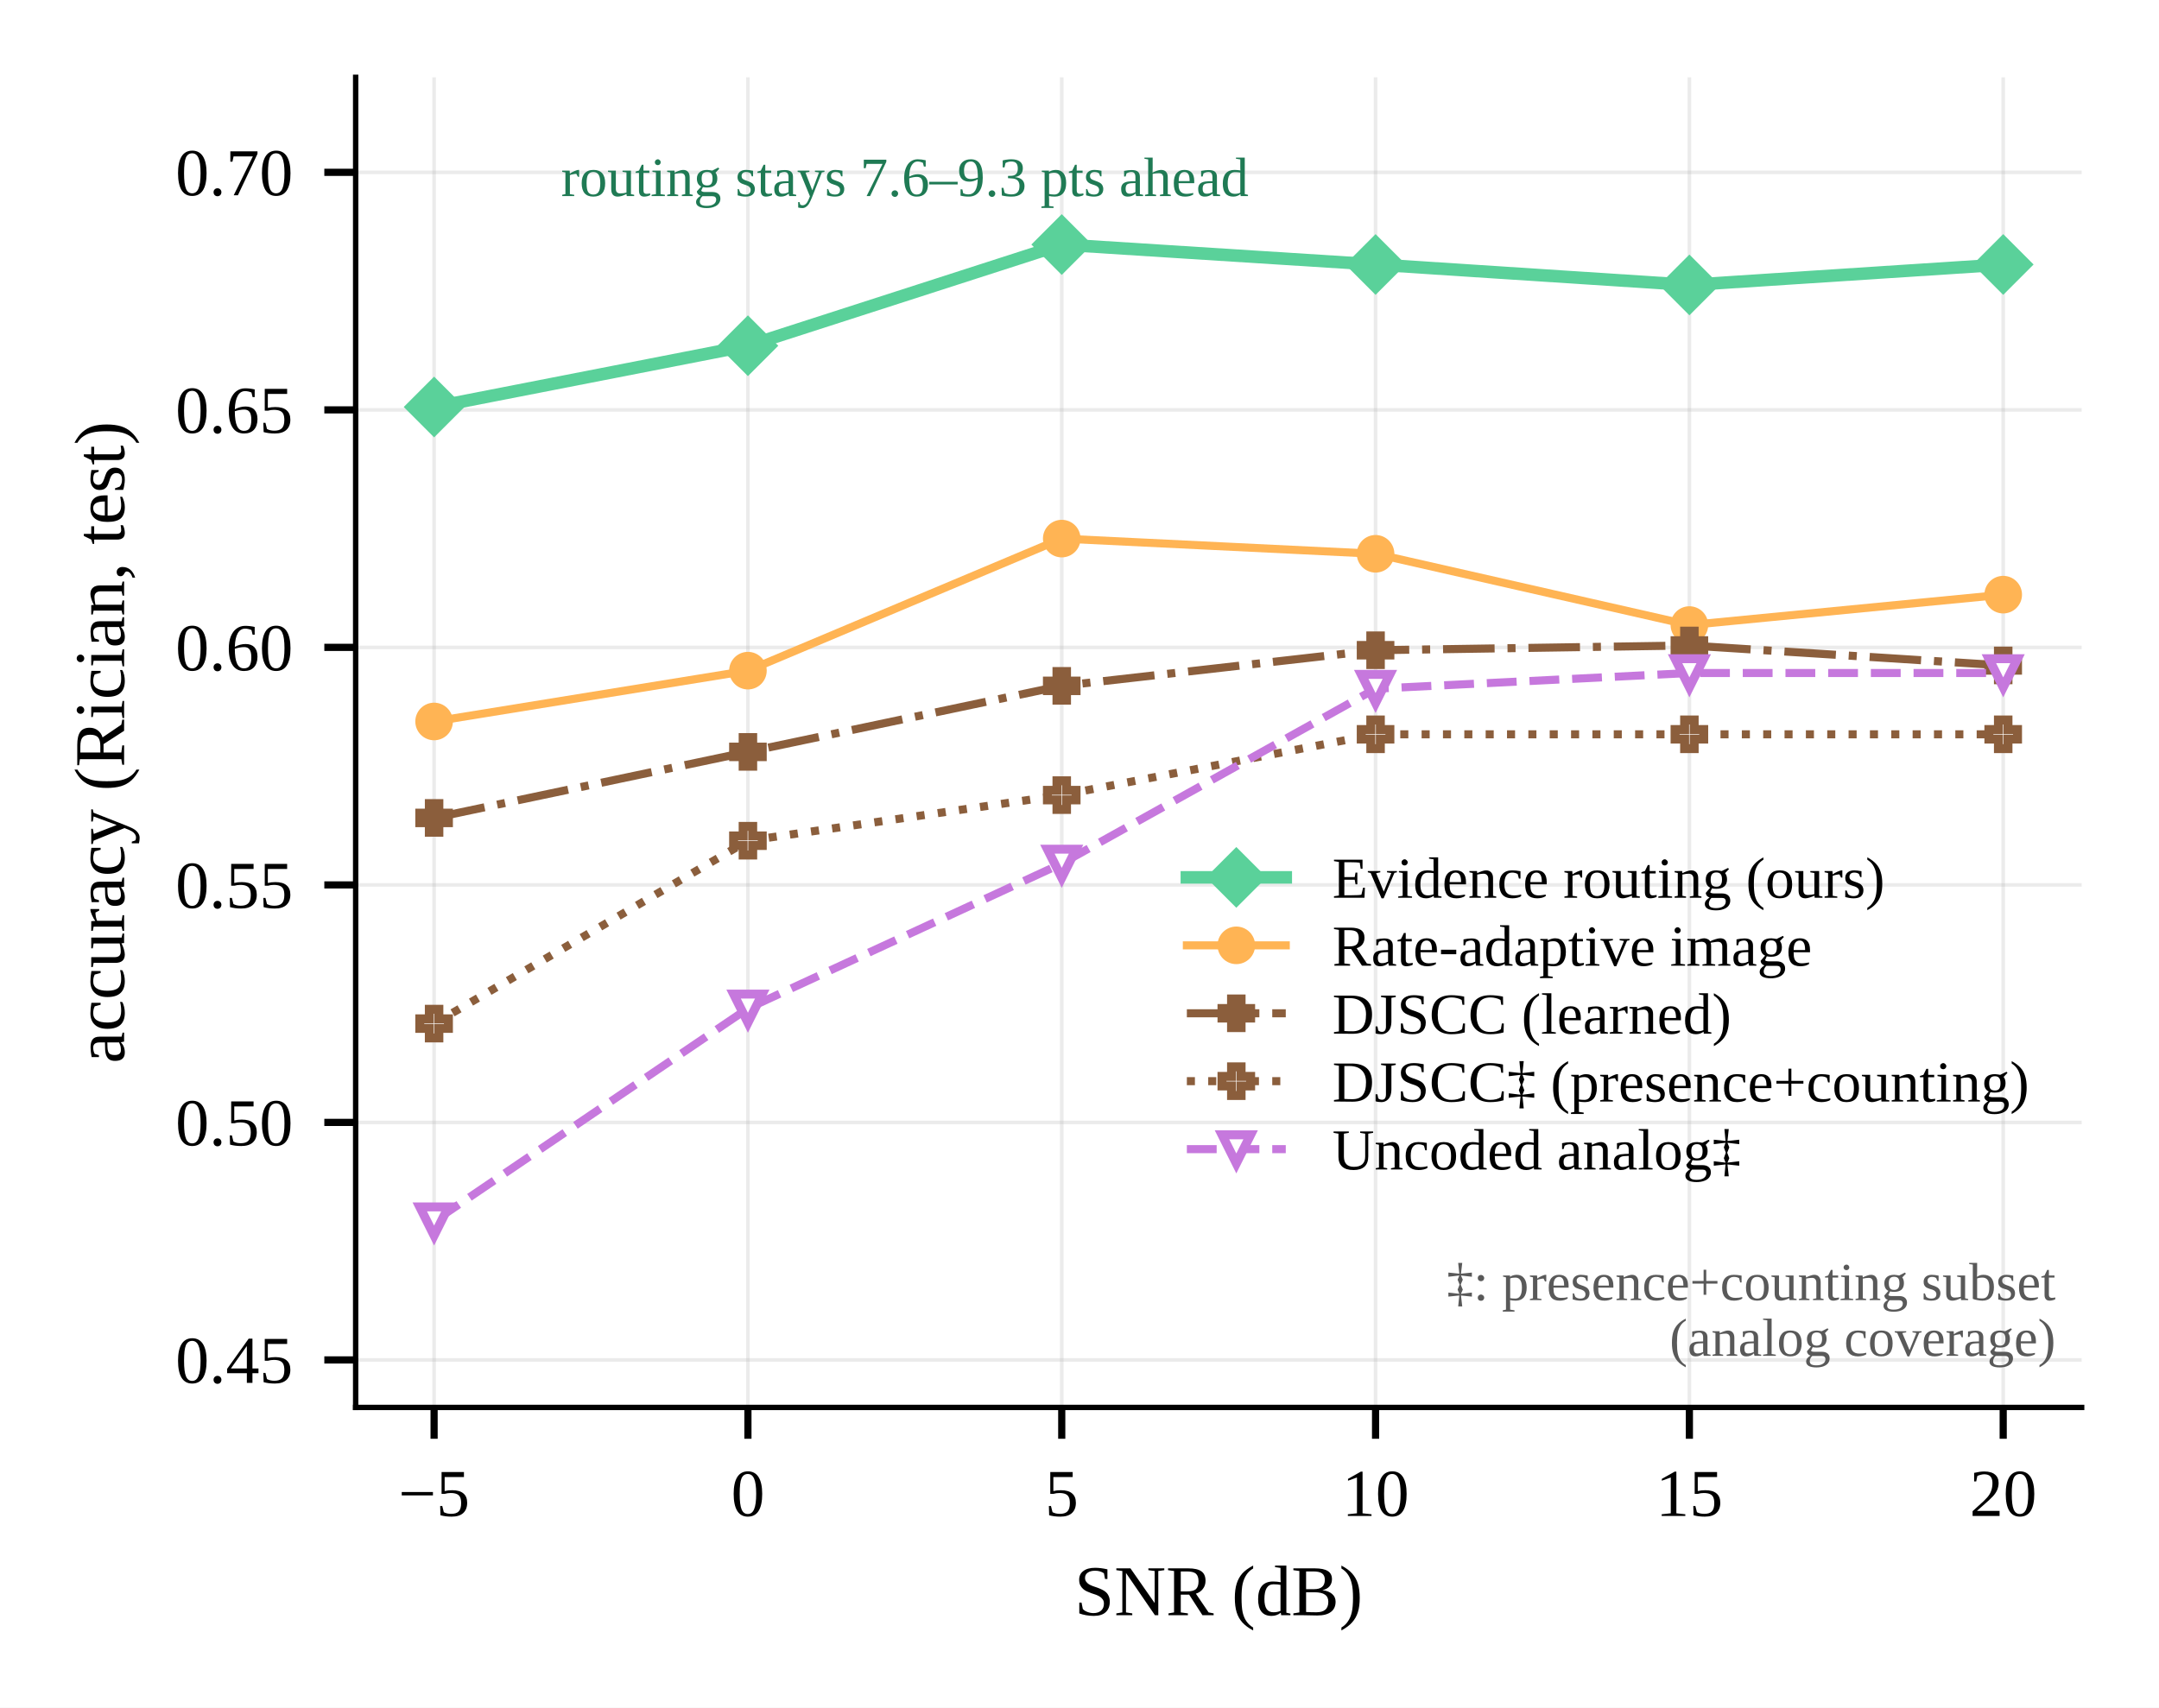
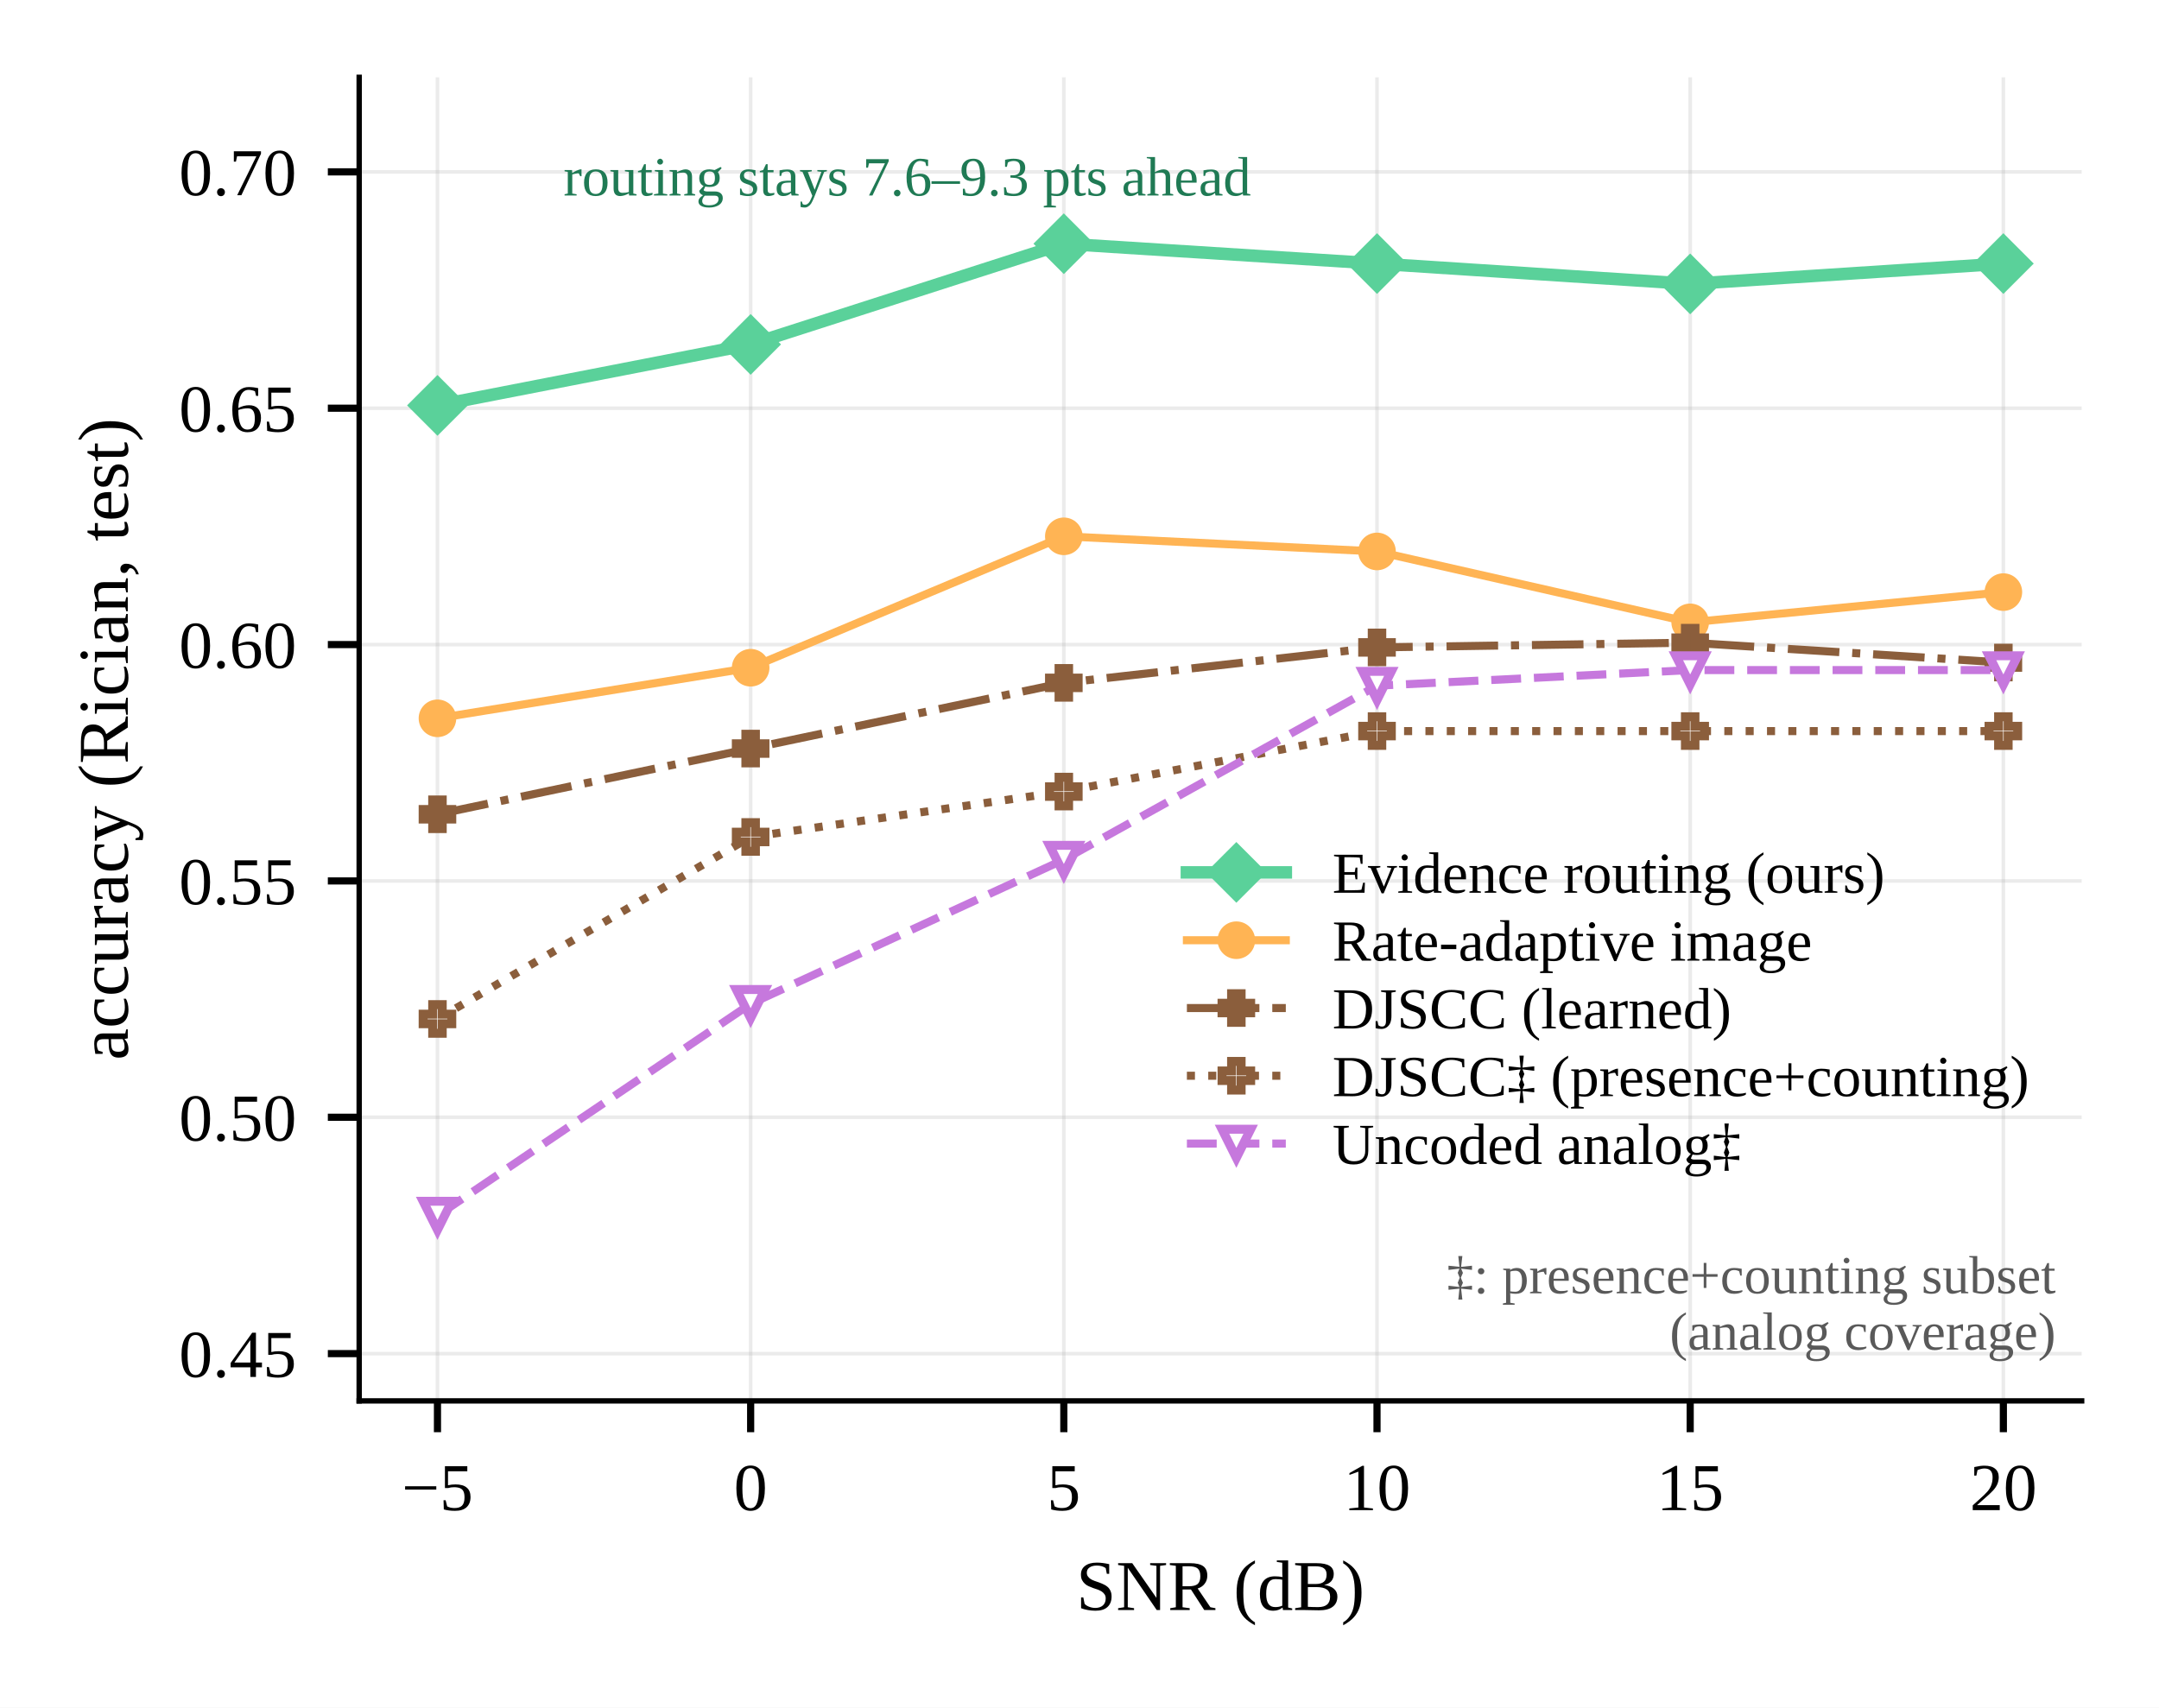
<svg xmlns="http://www.w3.org/2000/svg" xmlns:xlink="http://www.w3.org/1999/xlink" width="241.2pt" height="190.8pt" viewBox="0 0 241.2 190.8" version="1.1">
  <defs>
    <style type="text/css">*{stroke-linejoin: round; stroke-linecap: butt}</style>
  </defs>
  <g id="figure_1">
    <g id="patch_1">
      <path d="M 0 190.8  L 241.2 190.8  L 241.2 0  L 0 0  z " style="fill: #ffffff" />
    </g>
    <g id="axes_1">
      <g id="patch_2">
-         <path d="M 39.733 157.255  L 232.56 157.255  L 232.56 8.64  L 39.733 8.64  z " style="fill: #ffffff" />
+         <path d="M 40.126 156.524  L 232.56 156.524  L 232.56 8.64  L 40.126 8.64  z " style="fill: #ffffff" />
      </g>
      <g id="matplotlib.axis_1">
        <g id="xtick_1">
          <g id="line2d_1">
-             <path d="M 48.497 157.255  L 48.497 8.64  " clip-path="url(#p2ede93a2b5)" style="fill: none; stroke: #b0b0b0; stroke-opacity: 0.25; stroke-width: 0.4; stroke-linecap: square" />
+             <path d="M 48.873 156.524  L 48.873 8.64  " clip-path="url(#p63c797fa7b)" style="fill: none; stroke: #b0b0b0; stroke-opacity: 0.25; stroke-width: 0.4; stroke-linecap: square" />
          </g>
          <g id="line2d_2">
            <defs>
-               <path id="mf03b93281c" d="M 0 0  L 0 3.5  " style="stroke: #000000; stroke-width: 0.8" />
+               <path id="m4fdbfe7704" d="M 0 0  L 0 3.5  " style="stroke: #000000; stroke-width: 0.8" />
            </defs>
            <g>
-               <use xlink:href="#mf03b93281c" x="48.497" y="157.255" style="stroke: #000000; stroke-width: 0.8" />
+               <use xlink:href="#m4fdbfe7704" x="48.873" y="156.524" style="stroke: #000000; stroke-width: 0.8" />
            </g>
          </g>
          <g id="text_1">
-             <text style="font-size: 7.5px; font-family: 'Times New Roman', 'Nimbus Roman', 'Liberation Serif', 'STIXGeneral', 'DejaVu Serif', serif; text-anchor: middle" x="48.497" y="169.377" transform="rotate(-0 48.49739 169.3773)">−5</text>
+             <text style="font-size: 7.5px; font-family: 'Times New Roman', 'Nimbus Roman', 'Liberation Serif', 'STIXGeneral', 'DejaVu Serif', serif; text-anchor: middle" x="48.873" y="168.732" transform="rotate(-0 48.87324 168.7316)">−5</text>
          </g>
        </g>
        <g id="xtick_2">
          <g id="line2d_3">
-             <path d="M 83.557 157.255  L 83.557 8.64  " clip-path="url(#p2ede93a2b5)" style="fill: none; stroke: #b0b0b0; stroke-opacity: 0.25; stroke-width: 0.4; stroke-linecap: square" />
+             <path d="M 83.861 156.524  L 83.861 8.64  " clip-path="url(#p63c797fa7b)" style="fill: none; stroke: #b0b0b0; stroke-opacity: 0.25; stroke-width: 0.4; stroke-linecap: square" />
          </g>
          <g id="line2d_4">
            <g>
-               <use xlink:href="#mf03b93281c" x="83.557" y="157.255" style="stroke: #000000; stroke-width: 0.8" />
+               <use xlink:href="#m4fdbfe7704" x="83.861" y="156.524" style="stroke: #000000; stroke-width: 0.8" />
            </g>
          </g>
          <g id="text_2">
-             <text style="font-size: 7.5px; font-family: 'Times New Roman', 'Nimbus Roman', 'Liberation Serif', 'STIXGeneral', 'DejaVu Serif', serif; text-anchor: middle" x="83.557" y="169.377" transform="rotate(-0 83.55693 169.3773)">0</text>
+             <text style="font-size: 7.5px; font-family: 'Times New Roman', 'Nimbus Roman', 'Liberation Serif', 'STIXGeneral', 'DejaVu Serif', serif; text-anchor: middle" x="83.861" y="168.732" transform="rotate(-0 83.86119 168.7316)">0</text>
          </g>
        </g>
        <g id="xtick_3">
          <g id="line2d_5">
-             <path d="M 118.616 157.255  L 118.616 8.64  " clip-path="url(#p2ede93a2b5)" style="fill: none; stroke: #b0b0b0; stroke-opacity: 0.25; stroke-width: 0.4; stroke-linecap: square" />
+             <path d="M 118.849 156.524  L 118.849 8.64  " clip-path="url(#p63c797fa7b)" style="fill: none; stroke: #b0b0b0; stroke-opacity: 0.25; stroke-width: 0.4; stroke-linecap: square" />
          </g>
          <g id="line2d_6">
            <g>
-               <use xlink:href="#mf03b93281c" x="118.616" y="157.255" style="stroke: #000000; stroke-width: 0.8" />
+               <use xlink:href="#m4fdbfe7704" x="118.849" y="156.524" style="stroke: #000000; stroke-width: 0.8" />
            </g>
          </g>
          <g id="text_3">
-             <text style="font-size: 7.5px; font-family: 'Times New Roman', 'Nimbus Roman', 'Liberation Serif', 'STIXGeneral', 'DejaVu Serif', serif; text-anchor: middle" x="118.616" y="169.377" transform="rotate(-0 118.6165 169.3773)">5</text>
+             <text style="font-size: 7.5px; font-family: 'Times New Roman', 'Nimbus Roman', 'Liberation Serif', 'STIXGeneral', 'DejaVu Serif', serif; text-anchor: middle" x="118.849" y="168.732" transform="rotate(-0 118.8491 168.7316)">5</text>
          </g>
        </g>
        <g id="xtick_4">
          <g id="line2d_7">
-             <path d="M 153.676 157.255  L 153.676 8.64  " clip-path="url(#p2ede93a2b5)" style="fill: none; stroke: #b0b0b0; stroke-opacity: 0.25; stroke-width: 0.4; stroke-linecap: square" />
+             <path d="M 153.837 156.524  L 153.837 8.64  " clip-path="url(#p63c797fa7b)" style="fill: none; stroke: #b0b0b0; stroke-opacity: 0.25; stroke-width: 0.4; stroke-linecap: square" />
          </g>
          <g id="line2d_8">
            <g>
-               <use xlink:href="#mf03b93281c" x="153.676" y="157.255" style="stroke: #000000; stroke-width: 0.8" />
+               <use xlink:href="#m4fdbfe7704" x="153.837" y="156.524" style="stroke: #000000; stroke-width: 0.8" />
            </g>
          </g>
          <g id="text_4">
-             <text style="font-size: 7.5px; font-family: 'Times New Roman', 'Nimbus Roman', 'Liberation Serif', 'STIXGeneral', 'DejaVu Serif', serif; text-anchor: middle" x="153.676" y="169.377" transform="rotate(-0 153.676 169.3773)">10</text>
+             <text style="font-size: 7.5px; font-family: 'Times New Roman', 'Nimbus Roman', 'Liberation Serif', 'STIXGeneral', 'DejaVu Serif', serif; text-anchor: middle" x="153.837" y="168.732" transform="rotate(-0 153.8371 168.7316)">10</text>
          </g>
        </g>
        <g id="xtick_5">
          <g id="line2d_9">
-             <path d="M 188.736 157.255  L 188.736 8.64  " clip-path="url(#p2ede93a2b5)" style="fill: none; stroke: #b0b0b0; stroke-opacity: 0.25; stroke-width: 0.4; stroke-linecap: square" />
+             <path d="M 188.825 156.524  L 188.825 8.64  " clip-path="url(#p63c797fa7b)" style="fill: none; stroke: #b0b0b0; stroke-opacity: 0.25; stroke-width: 0.4; stroke-linecap: square" />
          </g>
          <g id="line2d_10">
            <g>
-               <use xlink:href="#mf03b93281c" x="188.736" y="157.255" style="stroke: #000000; stroke-width: 0.8" />
+               <use xlink:href="#m4fdbfe7704" x="188.825" y="156.524" style="stroke: #000000; stroke-width: 0.8" />
            </g>
          </g>
          <g id="text_5">
-             <text style="font-size: 7.5px; font-family: 'Times New Roman', 'Nimbus Roman', 'Liberation Serif', 'STIXGeneral', 'DejaVu Serif', serif; text-anchor: middle" x="188.736" y="169.377" transform="rotate(-0 188.7356 169.3773)">15</text>
+             <text style="font-size: 7.5px; font-family: 'Times New Roman', 'Nimbus Roman', 'Liberation Serif', 'STIXGeneral', 'DejaVu Serif', serif; text-anchor: middle" x="188.825" y="168.732" transform="rotate(-0 188.8251 168.7316)">15</text>
          </g>
        </g>
        <g id="xtick_6">
          <g id="line2d_11">
-             <path d="M 223.795 157.255  L 223.795 8.64  " clip-path="url(#p2ede93a2b5)" style="fill: none; stroke: #b0b0b0; stroke-opacity: 0.25; stroke-width: 0.4; stroke-linecap: square" />
+             <path d="M 223.813 156.524  L 223.813 8.64  " clip-path="url(#p63c797fa7b)" style="fill: none; stroke: #b0b0b0; stroke-opacity: 0.25; stroke-width: 0.4; stroke-linecap: square" />
          </g>
          <g id="line2d_12">
            <g>
-               <use xlink:href="#mf03b93281c" x="223.795" y="157.255" style="stroke: #000000; stroke-width: 0.8" />
+               <use xlink:href="#m4fdbfe7704" x="223.813" y="156.524" style="stroke: #000000; stroke-width: 0.8" />
            </g>
          </g>
          <g id="text_6">
-             <text style="font-size: 7.5px; font-family: 'Times New Roman', 'Nimbus Roman', 'Liberation Serif', 'STIXGeneral', 'DejaVu Serif', serif; text-anchor: middle" x="223.795" y="169.377" transform="rotate(-0 223.7951 169.3773)">20</text>
+             <text style="font-size: 7.5px; font-family: 'Times New Roman', 'Nimbus Roman', 'Liberation Serif', 'STIXGeneral', 'DejaVu Serif', serif; text-anchor: middle" x="223.813" y="168.732" transform="rotate(-0 223.813 168.7316)">20</text>
          </g>
        </g>
        <g id="text_7">
-           <text style="font-size: 8px; font-family: 'Times New Roman', 'Nimbus Roman', 'Liberation Serif', 'STIXGeneral', 'DejaVu Serif', serif; text-anchor: middle" x="136.146" y="180.469" transform="rotate(-0 136.1463 180.4688)">SNR (dB)</text>
+           <text style="font-size: 8px; font-family: 'Times New Roman', 'Nimbus Roman', 'Liberation Serif', 'STIXGeneral', 'DejaVu Serif', serif; text-anchor: middle" x="136.343" y="179.891" transform="rotate(-0 136.3431 179.8909)">SNR (dB)</text>
        </g>
      </g>
      <g id="matplotlib.axis_2">
        <g id="ytick_1">
          <g id="line2d_13">
-             <path d="M 39.733 151.947  L 232.56 151.947  " clip-path="url(#p2ede93a2b5)" style="fill: none; stroke: #b0b0b0; stroke-opacity: 0.25; stroke-width: 0.4; stroke-linecap: square" />
+             <path d="M 40.126 151.242  L 232.56 151.242  " clip-path="url(#p63c797fa7b)" style="fill: none; stroke: #b0b0b0; stroke-opacity: 0.25; stroke-width: 0.4; stroke-linecap: square" />
          </g>
          <g id="line2d_14">
            <defs>
-               <path id="m82197eed8a" d="M 0 0  L -3.5 0  " style="stroke: #000000; stroke-width: 0.8" />
+               <path id="m0d5690a03c" d="M 0 0  L -3.5 0  " style="stroke: #000000; stroke-width: 0.8" />
            </defs>
            <g>
-               <use xlink:href="#m82197eed8a" x="39.733" y="151.947" style="stroke: #000000; stroke-width: 0.8" />
+               <use xlink:href="#m0d5690a03c" x="40.126" y="151.242" style="stroke: #000000; stroke-width: 0.8" />
            </g>
          </g>
          <g id="text_8">
-             <text style="font-size: 7.5px; font-family: 'Times New Roman', 'Nimbus Roman', 'Liberation Serif', 'STIXGeneral', 'DejaVu Serif', serif; text-anchor: end" x="32.733" y="154.508" transform="rotate(-0 32.7325 154.5085)">0.45</text>
+             <text style="font-size: 7.5px; font-family: 'Times New Roman', 'Nimbus Roman', 'Liberation Serif', 'STIXGeneral', 'DejaVu Serif', serif; text-anchor: end" x="33.126" y="153.846" transform="rotate(-0 33.12625 153.8461)">0.45</text>
          </g>
        </g>
        <g id="ytick_2">
          <g id="line2d_15">
-             <path d="M 39.733 125.409  L 232.56 125.409  " clip-path="url(#p2ede93a2b5)" style="fill: none; stroke: #b0b0b0; stroke-opacity: 0.25; stroke-width: 0.4; stroke-linecap: square" />
+             <path d="M 40.126 124.834  L 232.56 124.834  " clip-path="url(#p63c797fa7b)" style="fill: none; stroke: #b0b0b0; stroke-opacity: 0.25; stroke-width: 0.4; stroke-linecap: square" />
          </g>
          <g id="line2d_16">
            <g>
-               <use xlink:href="#m82197eed8a" x="39.733" y="125.409" style="stroke: #000000; stroke-width: 0.8" />
+               <use xlink:href="#m0d5690a03c" x="40.126" y="124.834" style="stroke: #000000; stroke-width: 0.8" />
            </g>
          </g>
          <g id="text_9">
-             <text style="font-size: 7.5px; font-family: 'Times New Roman', 'Nimbus Roman', 'Liberation Serif', 'STIXGeneral', 'DejaVu Serif', serif; text-anchor: end" x="32.733" y="127.97" transform="rotate(-0 32.7325 127.9701)">0.50</text>
+             <text style="font-size: 7.5px; font-family: 'Times New Roman', 'Nimbus Roman', 'Liberation Serif', 'STIXGeneral', 'DejaVu Serif', serif; text-anchor: end" x="33.126" y="127.438" transform="rotate(-0 33.12625 127.4383)">0.50</text>
          </g>
        </g>
        <g id="ytick_3">
          <g id="line2d_17">
-             <path d="M 39.733 98.871  L 232.56 98.871  " clip-path="url(#p2ede93a2b5)" style="fill: none; stroke: #b0b0b0; stroke-opacity: 0.25; stroke-width: 0.4; stroke-linecap: square" />
+             <path d="M 40.126 98.427  L 232.56 98.427  " clip-path="url(#p63c797fa7b)" style="fill: none; stroke: #b0b0b0; stroke-opacity: 0.25; stroke-width: 0.4; stroke-linecap: square" />
          </g>
          <g id="line2d_18">
            <g>
-               <use xlink:href="#m82197eed8a" x="39.733" y="98.871" style="stroke: #000000; stroke-width: 0.8" />
+               <use xlink:href="#m0d5690a03c" x="40.126" y="98.427" style="stroke: #000000; stroke-width: 0.8" />
            </g>
          </g>
          <g id="text_10">
-             <text style="font-size: 7.5px; font-family: 'Times New Roman', 'Nimbus Roman', 'Liberation Serif', 'STIXGeneral', 'DejaVu Serif', serif; text-anchor: end" x="32.733" y="101.432" transform="rotate(-0 32.7325 101.4317)">0.55</text>
+             <text style="font-size: 7.5px; font-family: 'Times New Roman', 'Nimbus Roman', 'Liberation Serif', 'STIXGeneral', 'DejaVu Serif', serif; text-anchor: end" x="33.126" y="101.03" transform="rotate(-0 33.12625 101.0305)">0.55</text>
          </g>
        </g>
        <g id="ytick_4">
          <g id="line2d_19">
-             <path d="M 39.733 72.332  L 232.56 72.332  " clip-path="url(#p2ede93a2b5)" style="fill: none; stroke: #b0b0b0; stroke-opacity: 0.25; stroke-width: 0.4; stroke-linecap: square" />
+             <path d="M 40.126 72.019  L 232.56 72.019  " clip-path="url(#p63c797fa7b)" style="fill: none; stroke: #b0b0b0; stroke-opacity: 0.25; stroke-width: 0.4; stroke-linecap: square" />
          </g>
          <g id="line2d_20">
            <g>
-               <use xlink:href="#m82197eed8a" x="39.733" y="72.332" style="stroke: #000000; stroke-width: 0.8" />
+               <use xlink:href="#m0d5690a03c" x="40.126" y="72.019" style="stroke: #000000; stroke-width: 0.8" />
            </g>
          </g>
          <g id="text_11">
-             <text style="font-size: 7.5px; font-family: 'Times New Roman', 'Nimbus Roman', 'Liberation Serif', 'STIXGeneral', 'DejaVu Serif', serif; text-anchor: end" x="32.733" y="74.893" transform="rotate(-0 32.7325 74.89328)">0.60</text>
+             <text style="font-size: 7.5px; font-family: 'Times New Roman', 'Nimbus Roman', 'Liberation Serif', 'STIXGeneral', 'DejaVu Serif', serif; text-anchor: end" x="33.126" y="74.623" transform="rotate(-0 33.12625 74.62266)">0.60</text>
          </g>
        </g>
        <g id="ytick_5">
          <g id="line2d_21">
-             <path d="M 39.733 45.794  L 232.56 45.794  " clip-path="url(#p2ede93a2b5)" style="fill: none; stroke: #b0b0b0; stroke-opacity: 0.25; stroke-width: 0.4; stroke-linecap: square" />
+             <path d="M 40.126 45.611  L 232.56 45.611  " clip-path="url(#p63c797fa7b)" style="fill: none; stroke: #b0b0b0; stroke-opacity: 0.25; stroke-width: 0.4; stroke-linecap: square" />
          </g>
          <g id="line2d_22">
            <g>
-               <use xlink:href="#m82197eed8a" x="39.733" y="45.794" style="stroke: #000000; stroke-width: 0.8" />
+               <use xlink:href="#m0d5690a03c" x="40.126" y="45.611" style="stroke: #000000; stroke-width: 0.8" />
            </g>
          </g>
          <g id="text_12">
-             <text style="font-size: 7.5px; font-family: 'Times New Roman', 'Nimbus Roman', 'Liberation Serif', 'STIXGeneral', 'DejaVu Serif', serif; text-anchor: end" x="32.733" y="48.355" transform="rotate(-0 32.7325 48.35488)">0.65</text>
+             <text style="font-size: 7.5px; font-family: 'Times New Roman', 'Nimbus Roman', 'Liberation Serif', 'STIXGeneral', 'DejaVu Serif', serif; text-anchor: end" x="33.126" y="48.215" transform="rotate(-0 33.12625 48.21484)">0.65</text>
          </g>
        </g>
        <g id="ytick_6">
          <g id="line2d_23">
-             <path d="M 39.733 19.255  L 232.56 19.255  " clip-path="url(#p2ede93a2b5)" style="fill: none; stroke: #b0b0b0; stroke-opacity: 0.25; stroke-width: 0.4; stroke-linecap: square" />
+             <path d="M 40.126 19.203  L 232.56 19.203  " clip-path="url(#p63c797fa7b)" style="fill: none; stroke: #b0b0b0; stroke-opacity: 0.25; stroke-width: 0.4; stroke-linecap: square" />
          </g>
          <g id="line2d_24">
            <g>
-               <use xlink:href="#m82197eed8a" x="39.733" y="19.255" style="stroke: #000000; stroke-width: 0.8" />
+               <use xlink:href="#m0d5690a03c" x="40.126" y="19.203" style="stroke: #000000; stroke-width: 0.8" />
            </g>
          </g>
          <g id="text_13">
-             <text style="font-size: 7.5px; font-family: 'Times New Roman', 'Nimbus Roman', 'Liberation Serif', 'STIXGeneral', 'DejaVu Serif', serif; text-anchor: end" x="32.733" y="21.816" transform="rotate(-0 32.7325 21.81649)">0.70</text>
+             <text style="font-size: 7.5px; font-family: 'Times New Roman', 'Nimbus Roman', 'Liberation Serif', 'STIXGeneral', 'DejaVu Serif', serif; text-anchor: end" x="33.126" y="21.807" transform="rotate(-0 33.12625 21.80703)">0.70</text>
          </g>
        </g>
        <g id="text_14">
-           <text style="font-size: 8px; font-family: 'Times New Roman', 'Nimbus Roman', 'Liberation Serif', 'STIXGeneral', 'DejaVu Serif', serif; text-anchor: middle" x="13.864" y="82.948" transform="rotate(-90 13.86375 82.9475)">accuracy (Rician, test)</text>
+           <text style="font-size: 8px; font-family: 'Times New Roman', 'Nimbus Roman', 'Liberation Serif', 'STIXGeneral', 'DejaVu Serif', serif; text-anchor: middle" x="14.275" y="82.582" transform="rotate(-90 14.275 82.58187)">accuracy (Rician, test)</text>
        </g>
      </g>
      <g id="patch_3">
-         <path d="M 39.733 157.255  L 39.733 8.64  " style="fill: none; stroke: #000000; stroke-width: 0.6; stroke-linejoin: miter; stroke-linecap: square" />
+         <path d="M 40.126 156.524  L 40.126 8.64  " style="fill: none; stroke: #000000; stroke-width: 0.6; stroke-linejoin: miter; stroke-linecap: square" />
      </g>
      <g id="patch_4">
-         <path d="M 39.733 157.255  L 232.56 157.255  " style="fill: none; stroke: #000000; stroke-width: 0.6; stroke-linejoin: miter; stroke-linecap: square" />
+         <path d="M 40.126 156.524  L 232.56 156.524  " style="fill: none; stroke: #000000; stroke-width: 0.6; stroke-linejoin: miter; stroke-linecap: square" />
      </g>
      <g id="line2d_25">
-         <path d="M 48.497 80.612  L 83.557 74.933  L 118.616 60.178  L 153.676 61.876  L 188.736 69.838  L 223.795 66.441  " clip-path="url(#p2ede93a2b5)" style="fill: none; stroke: #ffb454; stroke-width: 0.9; stroke-linecap: square" />
+         <path d="M 48.873 80.258  L 83.861 74.607  L 118.849 59.924  L 153.837 61.614  L 188.825 69.536  L 223.813 66.156  " clip-path="url(#p63c797fa7b)" style="fill: none; stroke: #ffb454; stroke-width: 0.9; stroke-linecap: square" />
        <defs>
-           <path id="m7bfdb96f0c" d="M 0 1.6  C 0.424 1.6 0.831 1.431 1.131 1.131  C 1.431 0.831 1.6 0.424 1.6 0  C 1.6 -0.424 1.431 -0.831 1.131 -1.131  C 0.831 -1.431 0.424 -1.6 0 -1.6  C -0.424 -1.6 -0.831 -1.431 -1.131 -1.131  C -1.431 -0.831 -1.6 -0.424 -1.6 0  C -1.6 0.424 -1.431 0.831 -1.131 1.131  C -0.831 1.431 -0.424 1.6 0 1.6  z " style="stroke: #ffb454" />
+           <path id="m647dcafe76" d="M 0 1.6  C 0.424 1.6 0.831 1.431 1.131 1.131  C 1.431 0.831 1.6 0.424 1.6 0  C 1.6 -0.424 1.431 -0.831 1.131 -1.131  C 0.831 -1.431 0.424 -1.6 0 -1.6  C -0.424 -1.6 -0.831 -1.431 -1.131 -1.131  C -1.431 -0.831 -1.6 -0.424 -1.6 0  C -1.6 0.424 -1.431 0.831 -1.131 1.131  C -0.831 1.431 -0.424 1.6 0 1.6  z " style="stroke: #ffb454" />
        </defs>
-         <g clip-path="url(#p2ede93a2b5)">
-           <use xlink:href="#m7bfdb96f0c" x="48.497" y="80.612" style="fill: #ffb454; stroke: #ffb454" />
-           <use xlink:href="#m7bfdb96f0c" x="83.557" y="74.933" style="fill: #ffb454; stroke: #ffb454" />
-           <use xlink:href="#m7bfdb96f0c" x="118.616" y="60.178" style="fill: #ffb454; stroke: #ffb454" />
-           <use xlink:href="#m7bfdb96f0c" x="153.676" y="61.876" style="fill: #ffb454; stroke: #ffb454" />
-           <use xlink:href="#m7bfdb96f0c" x="188.736" y="69.838" style="fill: #ffb454; stroke: #ffb454" />
-           <use xlink:href="#m7bfdb96f0c" x="223.795" y="66.441" style="fill: #ffb454; stroke: #ffb454" />
+         <g clip-path="url(#p63c797fa7b)">
+           <use xlink:href="#m647dcafe76" x="48.873" y="80.258" style="fill: #ffb454; stroke: #ffb454" />
+           <use xlink:href="#m647dcafe76" x="83.861" y="74.607" style="fill: #ffb454; stroke: #ffb454" />
+           <use xlink:href="#m647dcafe76" x="118.849" y="59.924" style="fill: #ffb454; stroke: #ffb454" />
+           <use xlink:href="#m647dcafe76" x="153.837" y="61.614" style="fill: #ffb454; stroke: #ffb454" />
+           <use xlink:href="#m647dcafe76" x="188.825" y="69.536" style="fill: #ffb454; stroke: #ffb454" />
+           <use xlink:href="#m647dcafe76" x="223.813" y="66.156" style="fill: #ffb454; stroke: #ffb454" />
        </g>
      </g>
      <g id="line2d_26">
-         <path d="M 48.497 91.387  L 83.557 84.009  L 118.616 76.631  L 153.676 72.651  L 188.736 72.12  L 223.795 74.349  " clip-path="url(#p2ede93a2b5)" style="fill: none; stroke-dasharray: 5.76,1.44,0.9,1.44; stroke-dashoffset: 0; stroke: #8b5e3c; stroke-width: 0.9" />
+         <path d="M 48.873 90.98  L 83.861 83.638  L 118.849 76.297  L 153.837 72.336  L 188.825 71.807  L 223.813 74.026  " clip-path="url(#p63c797fa7b)" style="fill: none; stroke-dasharray: 5.76,1.44,0.9,1.44; stroke-dashoffset: 0; stroke: #8b5e3c; stroke-width: 0.9" />
        <defs>
-           <path id="me38c39297f" d="M -0.533 1.6  L 0.533 1.6  L 0.533 0.533  L 1.6 0.533  L 1.6 -0.533  L 0.533 -0.533  L 0.533 -1.6  L -0.533 -1.6  L -0.533 -0.533  L -1.6 -0.533  L -1.6 0.533  L -0.533 0.533  z " style="stroke: #8b5e3c; stroke-linejoin: miter" />
+           <path id="me9a1aa743b" d="M -0.533 1.6  L 0.533 1.6  L 0.533 0.533  L 1.6 0.533  L 1.6 -0.533  L 0.533 -0.533  L 0.533 -1.6  L -0.533 -1.6  L -0.533 -0.533  L -1.6 -0.533  L -1.6 0.533  L -0.533 0.533  z " style="stroke: #8b5e3c; stroke-linejoin: miter" />
        </defs>
-         <g clip-path="url(#p2ede93a2b5)">
-           <use xlink:href="#me38c39297f" x="48.497" y="91.387" style="fill: #8b5e3c; stroke: #8b5e3c; stroke-linejoin: miter" />
-           <use xlink:href="#me38c39297f" x="83.557" y="84.009" style="fill: #8b5e3c; stroke: #8b5e3c; stroke-linejoin: miter" />
-           <use xlink:href="#me38c39297f" x="118.616" y="76.631" style="fill: #8b5e3c; stroke: #8b5e3c; stroke-linejoin: miter" />
-           <use xlink:href="#me38c39297f" x="153.676" y="72.651" style="fill: #8b5e3c; stroke: #8b5e3c; stroke-linejoin: miter" />
-           <use xlink:href="#me38c39297f" x="188.736" y="72.12" style="fill: #8b5e3c; stroke: #8b5e3c; stroke-linejoin: miter" />
-           <use xlink:href="#me38c39297f" x="223.795" y="74.349" style="fill: #8b5e3c; stroke: #8b5e3c; stroke-linejoin: miter" />
+         <g clip-path="url(#p63c797fa7b)">
+           <use xlink:href="#me9a1aa743b" x="48.873" y="90.98" style="fill: #8b5e3c; stroke: #8b5e3c; stroke-linejoin: miter" />
+           <use xlink:href="#me9a1aa743b" x="83.861" y="83.638" style="fill: #8b5e3c; stroke: #8b5e3c; stroke-linejoin: miter" />
+           <use xlink:href="#me9a1aa743b" x="118.849" y="76.297" style="fill: #8b5e3c; stroke: #8b5e3c; stroke-linejoin: miter" />
+           <use xlink:href="#me9a1aa743b" x="153.837" y="72.336" style="fill: #8b5e3c; stroke: #8b5e3c; stroke-linejoin: miter" />
+           <use xlink:href="#me9a1aa743b" x="188.825" y="71.807" style="fill: #8b5e3c; stroke: #8b5e3c; stroke-linejoin: miter" />
+           <use xlink:href="#me9a1aa743b" x="223.813" y="74.026" style="fill: #8b5e3c; stroke: #8b5e3c; stroke-linejoin: miter" />
        </g>
      </g>
      <g id="line2d_27">
-         <path d="M 48.497 114.369  L 83.557 93.934  L 118.616 88.839  L 153.676 82.045  L 188.736 82.045  L 223.795 82.045  " clip-path="url(#p2ede93a2b5)" style="fill: none; stroke-dasharray: 0.9,1.485; stroke-dashoffset: 0; stroke: #8b5e3c; stroke-width: 0.9" />
+         <path d="M 48.873 113.849  L 83.861 93.515  L 118.849 88.444  L 153.837 81.684  L 188.825 81.684  L 223.813 81.684  " clip-path="url(#p63c797fa7b)" style="fill: none; stroke-dasharray: 0.9,1.485; stroke-dashoffset: 0; stroke: #8b5e3c; stroke-width: 0.9" />
        <defs>
-           <path id="m161fee163a" d="M -0.533 1.6  L 0.533 1.6  L 0.533 0.533  L 1.6 0.533  L 1.6 -0.533  L 0.533 -0.533  L 0.533 -1.6  L -0.533 -1.6  L -0.533 -0.533  L -1.6 -0.533  L -1.6 0.533  L -0.533 0.533  z " style="stroke: #8b5e3c; stroke-linejoin: miter" />
+           <path id="m8aafe18e66" d="M -0.533 1.6  L 0.533 1.6  L 0.533 0.533  L 1.6 0.533  L 1.6 -0.533  L 0.533 -0.533  L 0.533 -1.6  L -0.533 -1.6  L -0.533 -0.533  L -1.6 -0.533  L -1.6 0.533  L -0.533 0.533  z " style="stroke: #8b5e3c; stroke-linejoin: miter" />
        </defs>
-         <g clip-path="url(#p2ede93a2b5)">
-           <use xlink:href="#m161fee163a" x="48.497" y="114.369" style="fill: #ffffff; stroke: #8b5e3c; stroke-linejoin: miter" />
-           <use xlink:href="#m161fee163a" x="83.557" y="93.934" style="fill: #ffffff; stroke: #8b5e3c; stroke-linejoin: miter" />
-           <use xlink:href="#m161fee163a" x="118.616" y="88.839" style="fill: #ffffff; stroke: #8b5e3c; stroke-linejoin: miter" />
-           <use xlink:href="#m161fee163a" x="153.676" y="82.045" style="fill: #ffffff; stroke: #8b5e3c; stroke-linejoin: miter" />
-           <use xlink:href="#m161fee163a" x="188.736" y="82.045" style="fill: #ffffff; stroke: #8b5e3c; stroke-linejoin: miter" />
-           <use xlink:href="#m161fee163a" x="223.795" y="82.045" style="fill: #ffffff; stroke: #8b5e3c; stroke-linejoin: miter" />
+         <g clip-path="url(#p63c797fa7b)">
+           <use xlink:href="#m8aafe18e66" x="48.873" y="113.849" style="fill: #ffffff; stroke: #8b5e3c; stroke-linejoin: miter" />
+           <use xlink:href="#m8aafe18e66" x="83.861" y="93.515" style="fill: #ffffff; stroke: #8b5e3c; stroke-linejoin: miter" />
+           <use xlink:href="#m8aafe18e66" x="118.849" y="88.444" style="fill: #ffffff; stroke: #8b5e3c; stroke-linejoin: miter" />
+           <use xlink:href="#m8aafe18e66" x="153.837" y="81.684" style="fill: #ffffff; stroke: #8b5e3c; stroke-linejoin: miter" />
+           <use xlink:href="#m8aafe18e66" x="188.825" y="81.684" style="fill: #ffffff; stroke: #8b5e3c; stroke-linejoin: miter" />
+           <use xlink:href="#m8aafe18e66" x="223.813" y="81.684" style="fill: #ffffff; stroke: #8b5e3c; stroke-linejoin: miter" />
        </g>
      </g>
      <g id="line2d_28">
-         <path d="M 48.497 136.449  L 83.557 112.671  L 118.616 96.482  L 153.676 76.95  L 188.736 75.198  L 223.795 75.198  " clip-path="url(#p2ede93a2b5)" style="fill: none; stroke-dasharray: 3.33,1.44; stroke-dashoffset: 0; stroke: #c678dd; stroke-width: 0.9" />
+         <path d="M 48.873 135.82  L 83.861 112.159  L 118.849 96.05  L 153.837 76.614  L 188.825 74.871  L 223.813 74.871  " clip-path="url(#p63c797fa7b)" style="fill: none; stroke-dasharray: 3.33,1.44; stroke-dashoffset: 0; stroke: #c678dd; stroke-width: 0.9" />
        <defs>
-           <path id="mf5d00c9372" d="M -0 1.6  L 1.6 -1.6  L -1.6 -1.6  z " style="stroke: #c678dd; stroke-linejoin: miter" />
+           <path id="m721bdad824" d="M -0 1.6  L 1.6 -1.6  L -1.6 -1.6  z " style="stroke: #c678dd; stroke-linejoin: miter" />
        </defs>
-         <g clip-path="url(#p2ede93a2b5)">
-           <use xlink:href="#mf5d00c9372" x="48.497" y="136.449" style="fill: #ffffff; stroke: #c678dd; stroke-linejoin: miter" />
-           <use xlink:href="#mf5d00c9372" x="83.557" y="112.671" style="fill: #ffffff; stroke: #c678dd; stroke-linejoin: miter" />
-           <use xlink:href="#mf5d00c9372" x="118.616" y="96.482" style="fill: #ffffff; stroke: #c678dd; stroke-linejoin: miter" />
-           <use xlink:href="#mf5d00c9372" x="153.676" y="76.95" style="fill: #ffffff; stroke: #c678dd; stroke-linejoin: miter" />
-           <use xlink:href="#mf5d00c9372" x="188.736" y="75.198" style="fill: #ffffff; stroke: #c678dd; stroke-linejoin: miter" />
-           <use xlink:href="#mf5d00c9372" x="223.795" y="75.198" style="fill: #ffffff; stroke: #c678dd; stroke-linejoin: miter" />
+         <g clip-path="url(#p63c797fa7b)">
+           <use xlink:href="#m721bdad824" x="48.873" y="135.82" style="fill: #ffffff; stroke: #c678dd; stroke-linejoin: miter" />
+           <use xlink:href="#m721bdad824" x="83.861" y="112.159" style="fill: #ffffff; stroke: #c678dd; stroke-linejoin: miter" />
+           <use xlink:href="#m721bdad824" x="118.849" y="96.05" style="fill: #ffffff; stroke: #c678dd; stroke-linejoin: miter" />
+           <use xlink:href="#m721bdad824" x="153.837" y="76.614" style="fill: #ffffff; stroke: #c678dd; stroke-linejoin: miter" />
+           <use xlink:href="#m721bdad824" x="188.825" y="74.871" style="fill: #ffffff; stroke: #c678dd; stroke-linejoin: miter" />
+           <use xlink:href="#m721bdad824" x="223.813" y="74.871" style="fill: #ffffff; stroke: #c678dd; stroke-linejoin: miter" />
        </g>
      </g>
      <g id="text_15">
-         <text style="font-size: 6.2px; font-family: 'Times New Roman', 'Nimbus Roman', 'Liberation Serif', 'STIXGeneral', 'DejaVu Serif', serif; text-anchor: middle; fill: #1f7a54" x="101.087" y="21.909" transform="rotate(-0 101.0867 21.9092)">routing stays 7.6–9.3 pts ahead</text>
+         <text style="font-size: 6.2px; font-family: 'Times New Roman', 'Nimbus Roman', 'Liberation Serif', 'STIXGeneral', 'DejaVu Serif', serif; text-anchor: middle; fill: #1f7a54" x="101.355" y="21.844" transform="rotate(-0 101.3552 21.84391)">routing stays 7.6–9.3 pts ahead</text>
      </g>
      <g id="text_16">
-         <text style="font-size: 6px; font-family: 'Times New Roman', 'Nimbus Roman', 'Liberation Serif', 'STIXGeneral', 'DejaVu Serif', serif; fill: #595959" transform="translate(161.6248 145.2636)">‡: presence+counting subset</text>
-         <text style="font-size: 6px; font-family: 'Times New Roman', 'Nimbus Roman', 'Liberation Serif', 'STIXGeneral', 'DejaVu Serif', serif; fill: #595959" transform="translate(186.5201 151.4887)">(analog coverage)</text>
+         <text style="font-size: 6px; font-family: 'Times New Roman', 'Nimbus Roman', 'Liberation Serif', 'STIXGeneral', 'DejaVu Serif', serif; fill: #595959" transform="translate(161.6382 144.4984)">‡: presence+counting subset</text>
+         <text style="font-size: 6px; font-family: 'Times New Roman', 'Nimbus Roman', 'Liberation Serif', 'STIXGeneral', 'DejaVu Serif', serif; fill: #595959" transform="translate(186.5326 150.7926)">(analog coverage)</text>
      </g>
      <g id="legend_1">
        <g id="line2d_29">
-           <path d="M 132.594 98.032  L 138.119 98.032  L 143.644 98.032  " style="fill: none; stroke: #5ad19a; stroke-width: 1.4; stroke-linecap: square" />
+           <path d="M 132.598 97.473  L 138.123 97.473  L 143.648 97.473  " style="fill: none; stroke: #5ad19a; stroke-width: 1.4; stroke-linecap: square" />
          <defs>
-             <path id="m13a7225cef" d="M -0 2.687  L 2.687 0  L 0 -2.687  L -2.687 -0  z " style="stroke: #5ad19a; stroke-linejoin: miter" />
+             <path id="mae418fd008" d="M -0 2.687  L 2.687 0  L 0 -2.687  L -2.687 -0  z " style="stroke: #5ad19a; stroke-linejoin: miter" />
          </defs>
          <g>
-             <use xlink:href="#m13a7225cef" x="138.119" y="98.032" style="fill: #5ad19a; stroke: #5ad19a; stroke-linejoin: miter" />
+             <use xlink:href="#mae418fd008" x="138.123" y="97.473" style="fill: #5ad19a; stroke: #5ad19a; stroke-linejoin: miter" />
          </g>
        </g>
        <g id="text_17">
-           <text style="font-size: 6.5px; font-family: 'Times New Roman', 'Nimbus Roman', 'Liberation Serif', 'STIXGeneral', 'DejaVu Serif', serif; text-anchor: start" x="148.844" y="100.307" transform="rotate(-0 148.8441 100.3072)">Evidence routing (ours)</text>
+           <text style="font-size: 6.5px; font-family: 'Times New Roman', 'Nimbus Roman', 'Liberation Serif', 'STIXGeneral', 'DejaVu Serif', serif; text-anchor: start" x="148.848" y="99.748" transform="rotate(-0 148.8481 99.74816)">Evidence routing (ours)</text>
        </g>
        <g id="line2d_30">
-           <path d="M 132.594 105.624  L 138.119 105.624  L 143.644 105.624  " style="fill: none; stroke: #ffb454; stroke-width: 0.9; stroke-linecap: square" />
-           <g>
-             <use xlink:href="#m7bfdb96f0c" x="138.119" y="105.624" style="fill: #ffb454; stroke: #ffb454" />
+           <path d="M 132.598 105.051  L 138.123 105.051  L 143.648 105.051  " style="fill: none; stroke: #ffb454; stroke-width: 0.9; stroke-linecap: square" />
+           <g>
+             <use xlink:href="#m647dcafe76" x="138.123" y="105.051" style="fill: #ffb454; stroke: #ffb454" />
          </g>
        </g>
        <g id="text_18">
-           <text style="font-size: 6.5px; font-family: 'Times New Roman', 'Nimbus Roman', 'Liberation Serif', 'STIXGeneral', 'DejaVu Serif', serif; text-anchor: start" x="148.844" y="107.899" transform="rotate(-0 148.8441 107.899)">Rate-adaptive image</text>
+           <text style="font-size: 6.5px; font-family: 'Times New Roman', 'Nimbus Roman', 'Liberation Serif', 'STIXGeneral', 'DejaVu Serif', serif; text-anchor: start" x="148.848" y="107.326" transform="rotate(-0 148.8481 107.3257)">Rate-adaptive image</text>
        </g>
        <g id="line2d_31">
-           <path d="M 132.594 113.216  L 138.119 113.216  L 143.644 113.216  " style="fill: none; stroke-dasharray: 5.76,1.44,0.9,1.44; stroke-dashoffset: 0; stroke: #8b5e3c; stroke-width: 0.9" />
-           <g>
-             <use xlink:href="#me38c39297f" x="138.119" y="113.216" style="fill: #8b5e3c; stroke: #8b5e3c; stroke-linejoin: miter" />
+           <path d="M 132.598 112.628  L 138.123 112.628  L 143.648 112.628  " style="fill: none; stroke-dasharray: 5.76,1.44,0.9,1.44; stroke-dashoffset: 0; stroke: #8b5e3c; stroke-width: 0.9" />
+           <g>
+             <use xlink:href="#me9a1aa743b" x="138.123" y="112.628" style="fill: #8b5e3c; stroke: #8b5e3c; stroke-linejoin: miter" />
          </g>
        </g>
        <g id="text_19">
-           <text style="font-size: 6.5px; font-family: 'Times New Roman', 'Nimbus Roman', 'Liberation Serif', 'STIXGeneral', 'DejaVu Serif', serif; text-anchor: start" x="148.844" y="115.491" transform="rotate(-0 148.8441 115.4908)">DJSCC (learned)</text>
+           <text style="font-size: 6.5px; font-family: 'Times New Roman', 'Nimbus Roman', 'Liberation Serif', 'STIXGeneral', 'DejaVu Serif', serif; text-anchor: start" x="148.848" y="114.903" transform="rotate(-0 148.8481 114.9033)">DJSCC (learned)</text>
        </g>
        <g id="line2d_32">
-           <path d="M 132.594 120.801  L 138.119 120.801  L 143.644 120.801  " style="fill: none; stroke-dasharray: 0.9,1.485; stroke-dashoffset: 0; stroke: #8b5e3c; stroke-width: 0.9" />
-           <g>
-             <use xlink:href="#m161fee163a" x="138.119" y="120.801" style="fill: #ffffff; stroke: #8b5e3c; stroke-linejoin: miter" />
+           <path d="M 132.598 120.194  L 138.123 120.194  L 143.648 120.194  " style="fill: none; stroke-dasharray: 0.9,1.485; stroke-dashoffset: 0; stroke: #8b5e3c; stroke-width: 0.9" />
+           <g>
+             <use xlink:href="#m8aafe18e66" x="138.123" y="120.194" style="fill: #ffffff; stroke: #8b5e3c; stroke-linejoin: miter" />
          </g>
        </g>
        <g id="text_20">
-           <text style="font-size: 6.5px; font-family: 'Times New Roman', 'Nimbus Roman', 'Liberation Serif', 'STIXGeneral', 'DejaVu Serif', serif; text-anchor: start" x="148.844" y="123.076" transform="rotate(-0 148.8441 123.0765)">DJSCC‡ (presence+counting)</text>
+           <text style="font-size: 6.5px; font-family: 'Times New Roman', 'Nimbus Roman', 'Liberation Serif', 'STIXGeneral', 'DejaVu Serif', serif; text-anchor: start" x="148.848" y="122.469" transform="rotate(-0 148.8481 122.4687)">DJSCC‡ (presence+counting)</text>
        </g>
        <g id="line2d_33">
-           <path d="M 132.594 128.393  L 138.119 128.393  L 143.644 128.393  " style="fill: none; stroke-dasharray: 3.33,1.44; stroke-dashoffset: 0; stroke: #c678dd; stroke-width: 0.9" />
-           <g>
-             <use xlink:href="#mf5d00c9372" x="138.119" y="128.393" style="fill: #ffffff; stroke: #c678dd; stroke-linejoin: miter" />
+           <path d="M 132.598 127.771  L 138.123 127.771  L 143.648 127.771  " style="fill: none; stroke-dasharray: 3.33,1.44; stroke-dashoffset: 0; stroke: #c678dd; stroke-width: 0.9" />
+           <g>
+             <use xlink:href="#m721bdad824" x="138.123" y="127.771" style="fill: #ffffff; stroke: #c678dd; stroke-linejoin: miter" />
          </g>
        </g>
        <g id="text_21">
-           <text style="font-size: 6.5px; font-family: 'Times New Roman', 'Nimbus Roman', 'Liberation Serif', 'STIXGeneral', 'DejaVu Serif', serif; text-anchor: start" x="148.844" y="130.668" transform="rotate(-0 148.8441 130.6683)">Uncoded analog‡</text>
+           <text style="font-size: 6.5px; font-family: 'Times New Roman', 'Nimbus Roman', 'Liberation Serif', 'STIXGeneral', 'DejaVu Serif', serif; text-anchor: start" x="148.848" y="130.046" transform="rotate(-0 148.8481 130.0463)">Uncoded analog‡</text>
        </g>
      </g>
      <g id="line2d_34">
-         <path d="M 48.497 45.475  L 83.557 38.628  L 118.616 27.323  L 153.676 29.552  L 188.736 31.835  L 223.795 29.552  " clip-path="url(#p2ede93a2b5)" style="fill: none; stroke: #5ad19a; stroke-width: 1.4; stroke-linecap: square" />
-         <g clip-path="url(#p2ede93a2b5)">
-           <use xlink:href="#m13a7225cef" x="48.497" y="45.475" style="fill: #5ad19a; stroke: #5ad19a; stroke-linejoin: miter" />
-           <use xlink:href="#m13a7225cef" x="83.557" y="38.628" style="fill: #5ad19a; stroke: #5ad19a; stroke-linejoin: miter" />
-           <use xlink:href="#m13a7225cef" x="118.616" y="27.323" style="fill: #5ad19a; stroke: #5ad19a; stroke-linejoin: miter" />
-           <use xlink:href="#m13a7225cef" x="153.676" y="29.552" style="fill: #5ad19a; stroke: #5ad19a; stroke-linejoin: miter" />
-           <use xlink:href="#m13a7225cef" x="188.736" y="31.835" style="fill: #5ad19a; stroke: #5ad19a; stroke-linejoin: miter" />
-           <use xlink:href="#m13a7225cef" x="223.795" y="29.552" style="fill: #5ad19a; stroke: #5ad19a; stroke-linejoin: miter" />
+         <path d="M 48.873 45.294  L 83.861 38.481  L 118.849 27.231  L 153.837 29.449  L 188.825 31.72  L 223.813 29.449  " clip-path="url(#p63c797fa7b)" style="fill: none; stroke: #5ad19a; stroke-width: 1.4; stroke-linecap: square" />
+         <g clip-path="url(#p63c797fa7b)">
+           <use xlink:href="#mae418fd008" x="48.873" y="45.294" style="fill: #5ad19a; stroke: #5ad19a; stroke-linejoin: miter" />
+           <use xlink:href="#mae418fd008" x="83.861" y="38.481" style="fill: #5ad19a; stroke: #5ad19a; stroke-linejoin: miter" />
+           <use xlink:href="#mae418fd008" x="118.849" y="27.231" style="fill: #5ad19a; stroke: #5ad19a; stroke-linejoin: miter" />
+           <use xlink:href="#mae418fd008" x="153.837" y="29.449" style="fill: #5ad19a; stroke: #5ad19a; stroke-linejoin: miter" />
+           <use xlink:href="#mae418fd008" x="188.825" y="31.72" style="fill: #5ad19a; stroke: #5ad19a; stroke-linejoin: miter" />
+           <use xlink:href="#mae418fd008" x="223.813" y="29.449" style="fill: #5ad19a; stroke: #5ad19a; stroke-linejoin: miter" />
        </g>
      </g>
    </g>
  </g>
  <defs>
-     <clipPath id="p2ede93a2b5">
-       <rect x="39.733" y="8.64" width="192.827" height="148.615" />
+     <clipPath id="p63c797fa7b">
+       <rect x="40.126" y="8.64" width="192.434" height="147.884" />
    </clipPath>
  </defs>
</svg>
